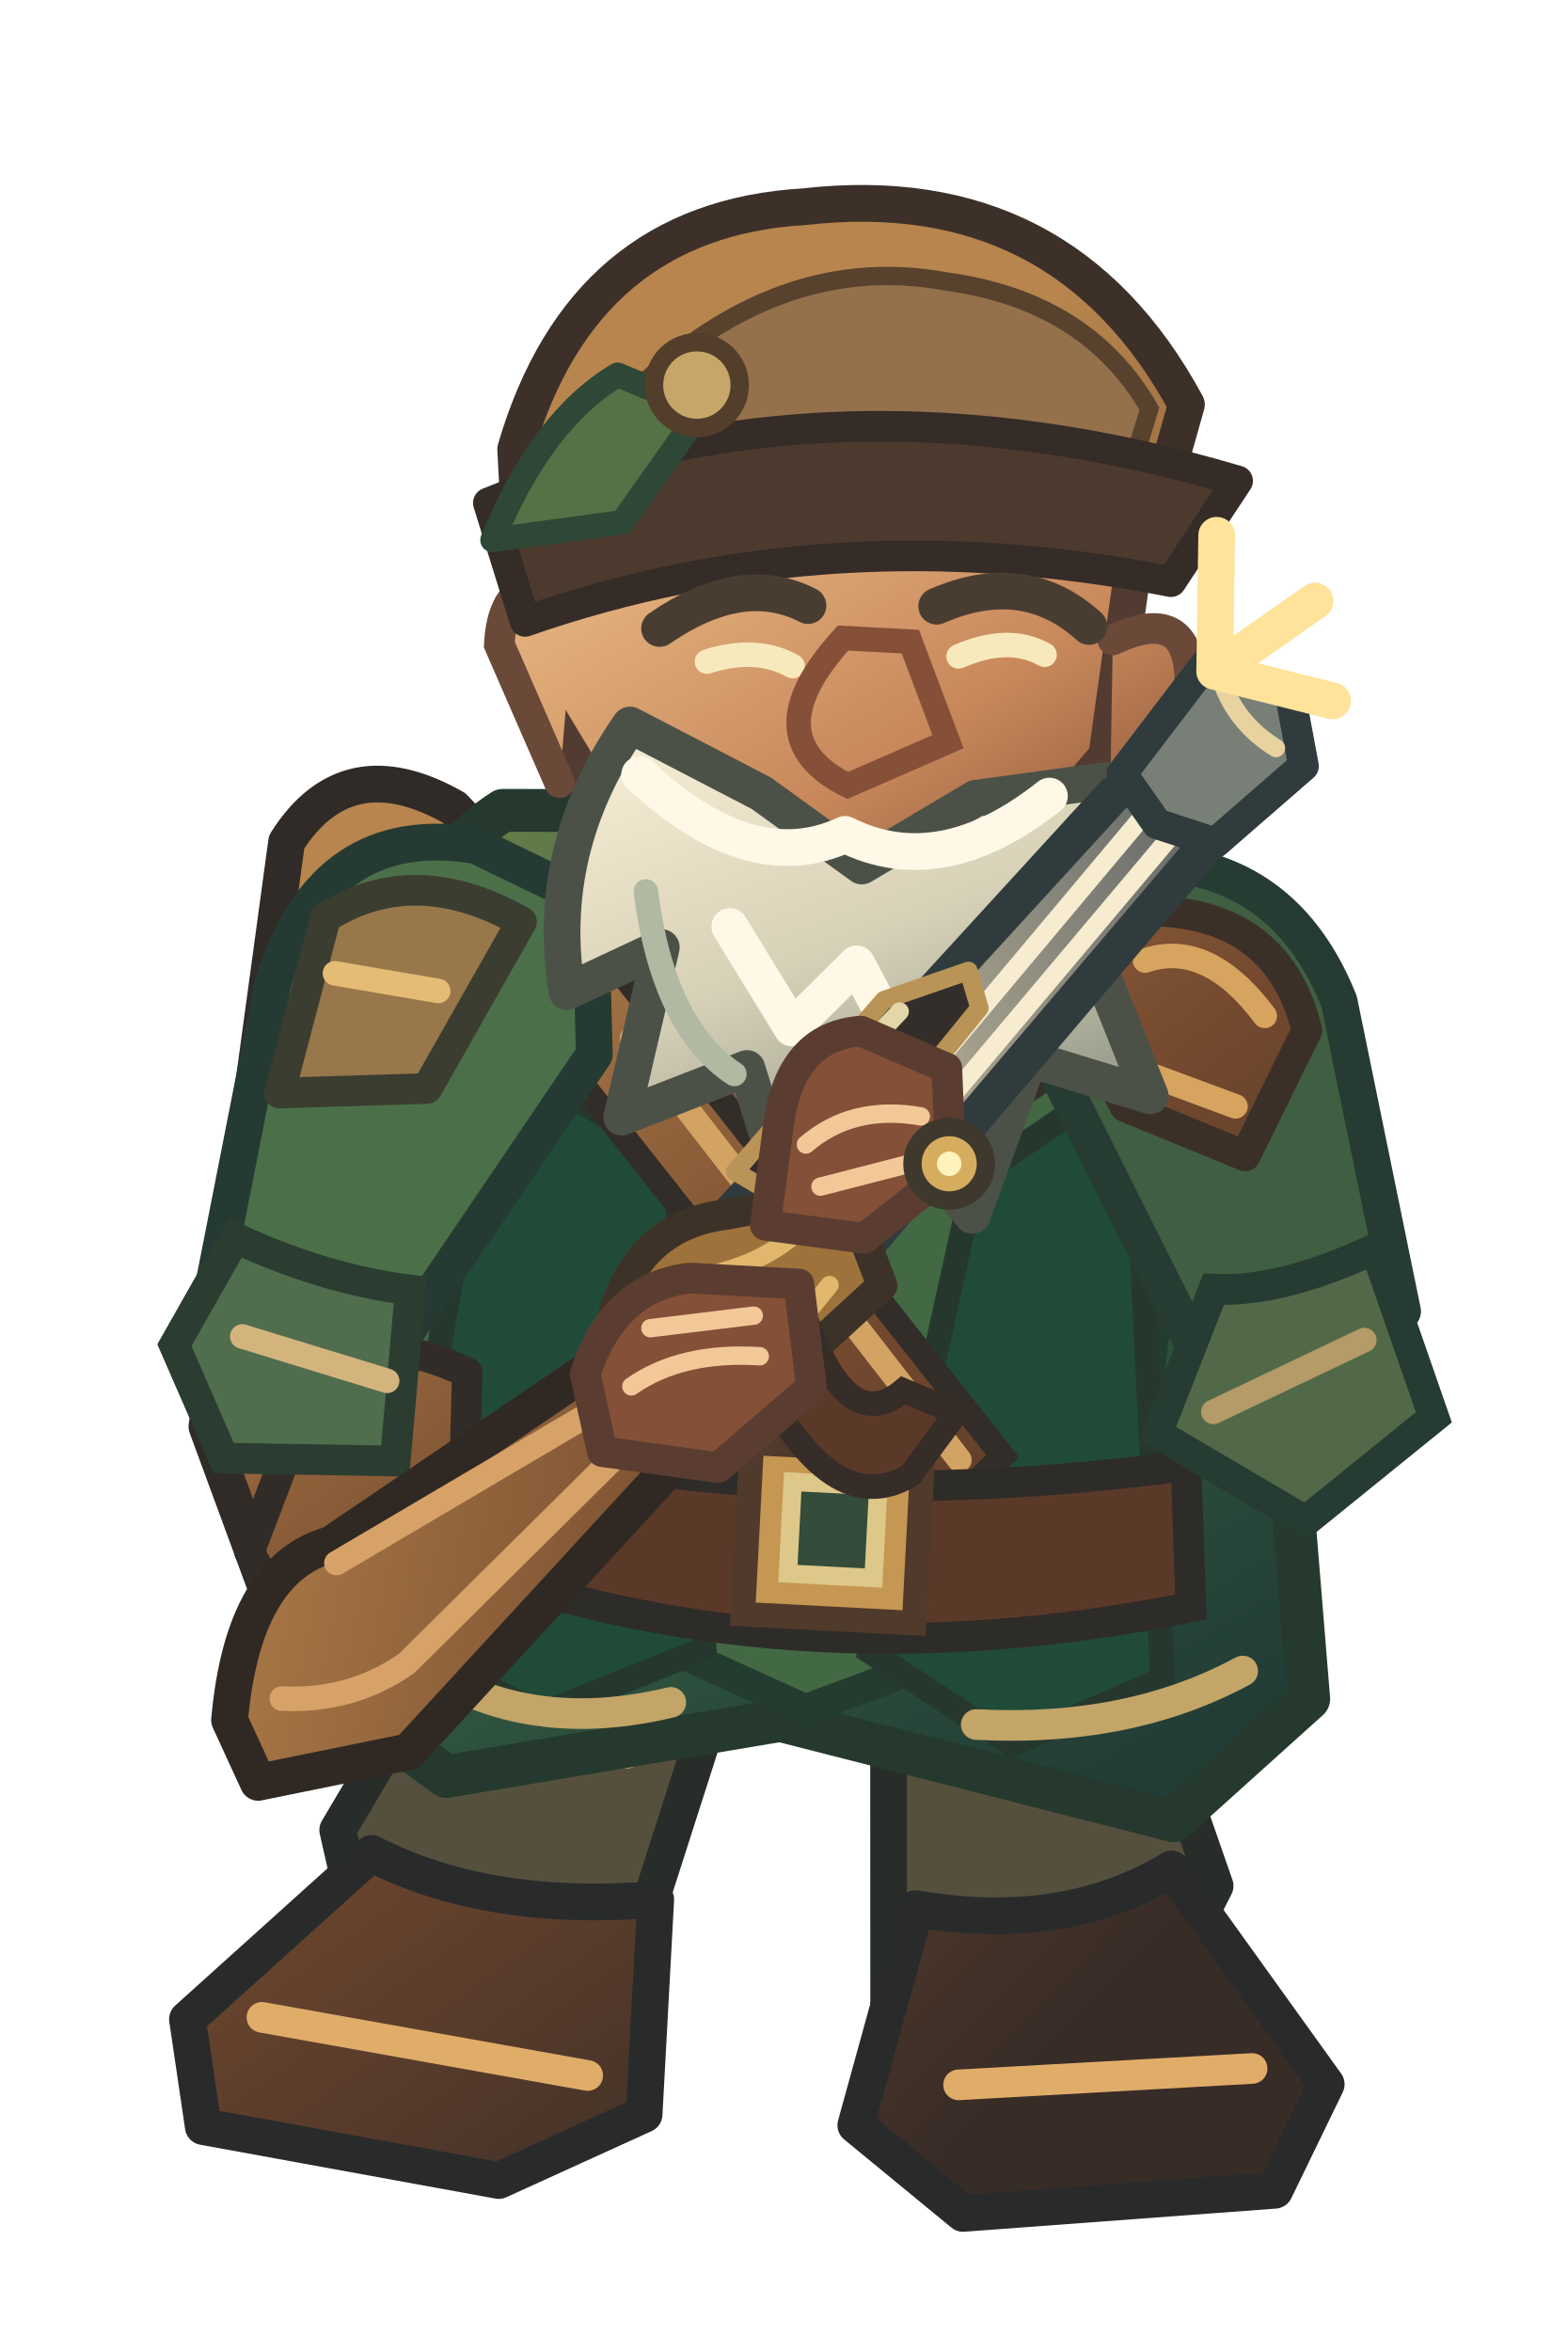
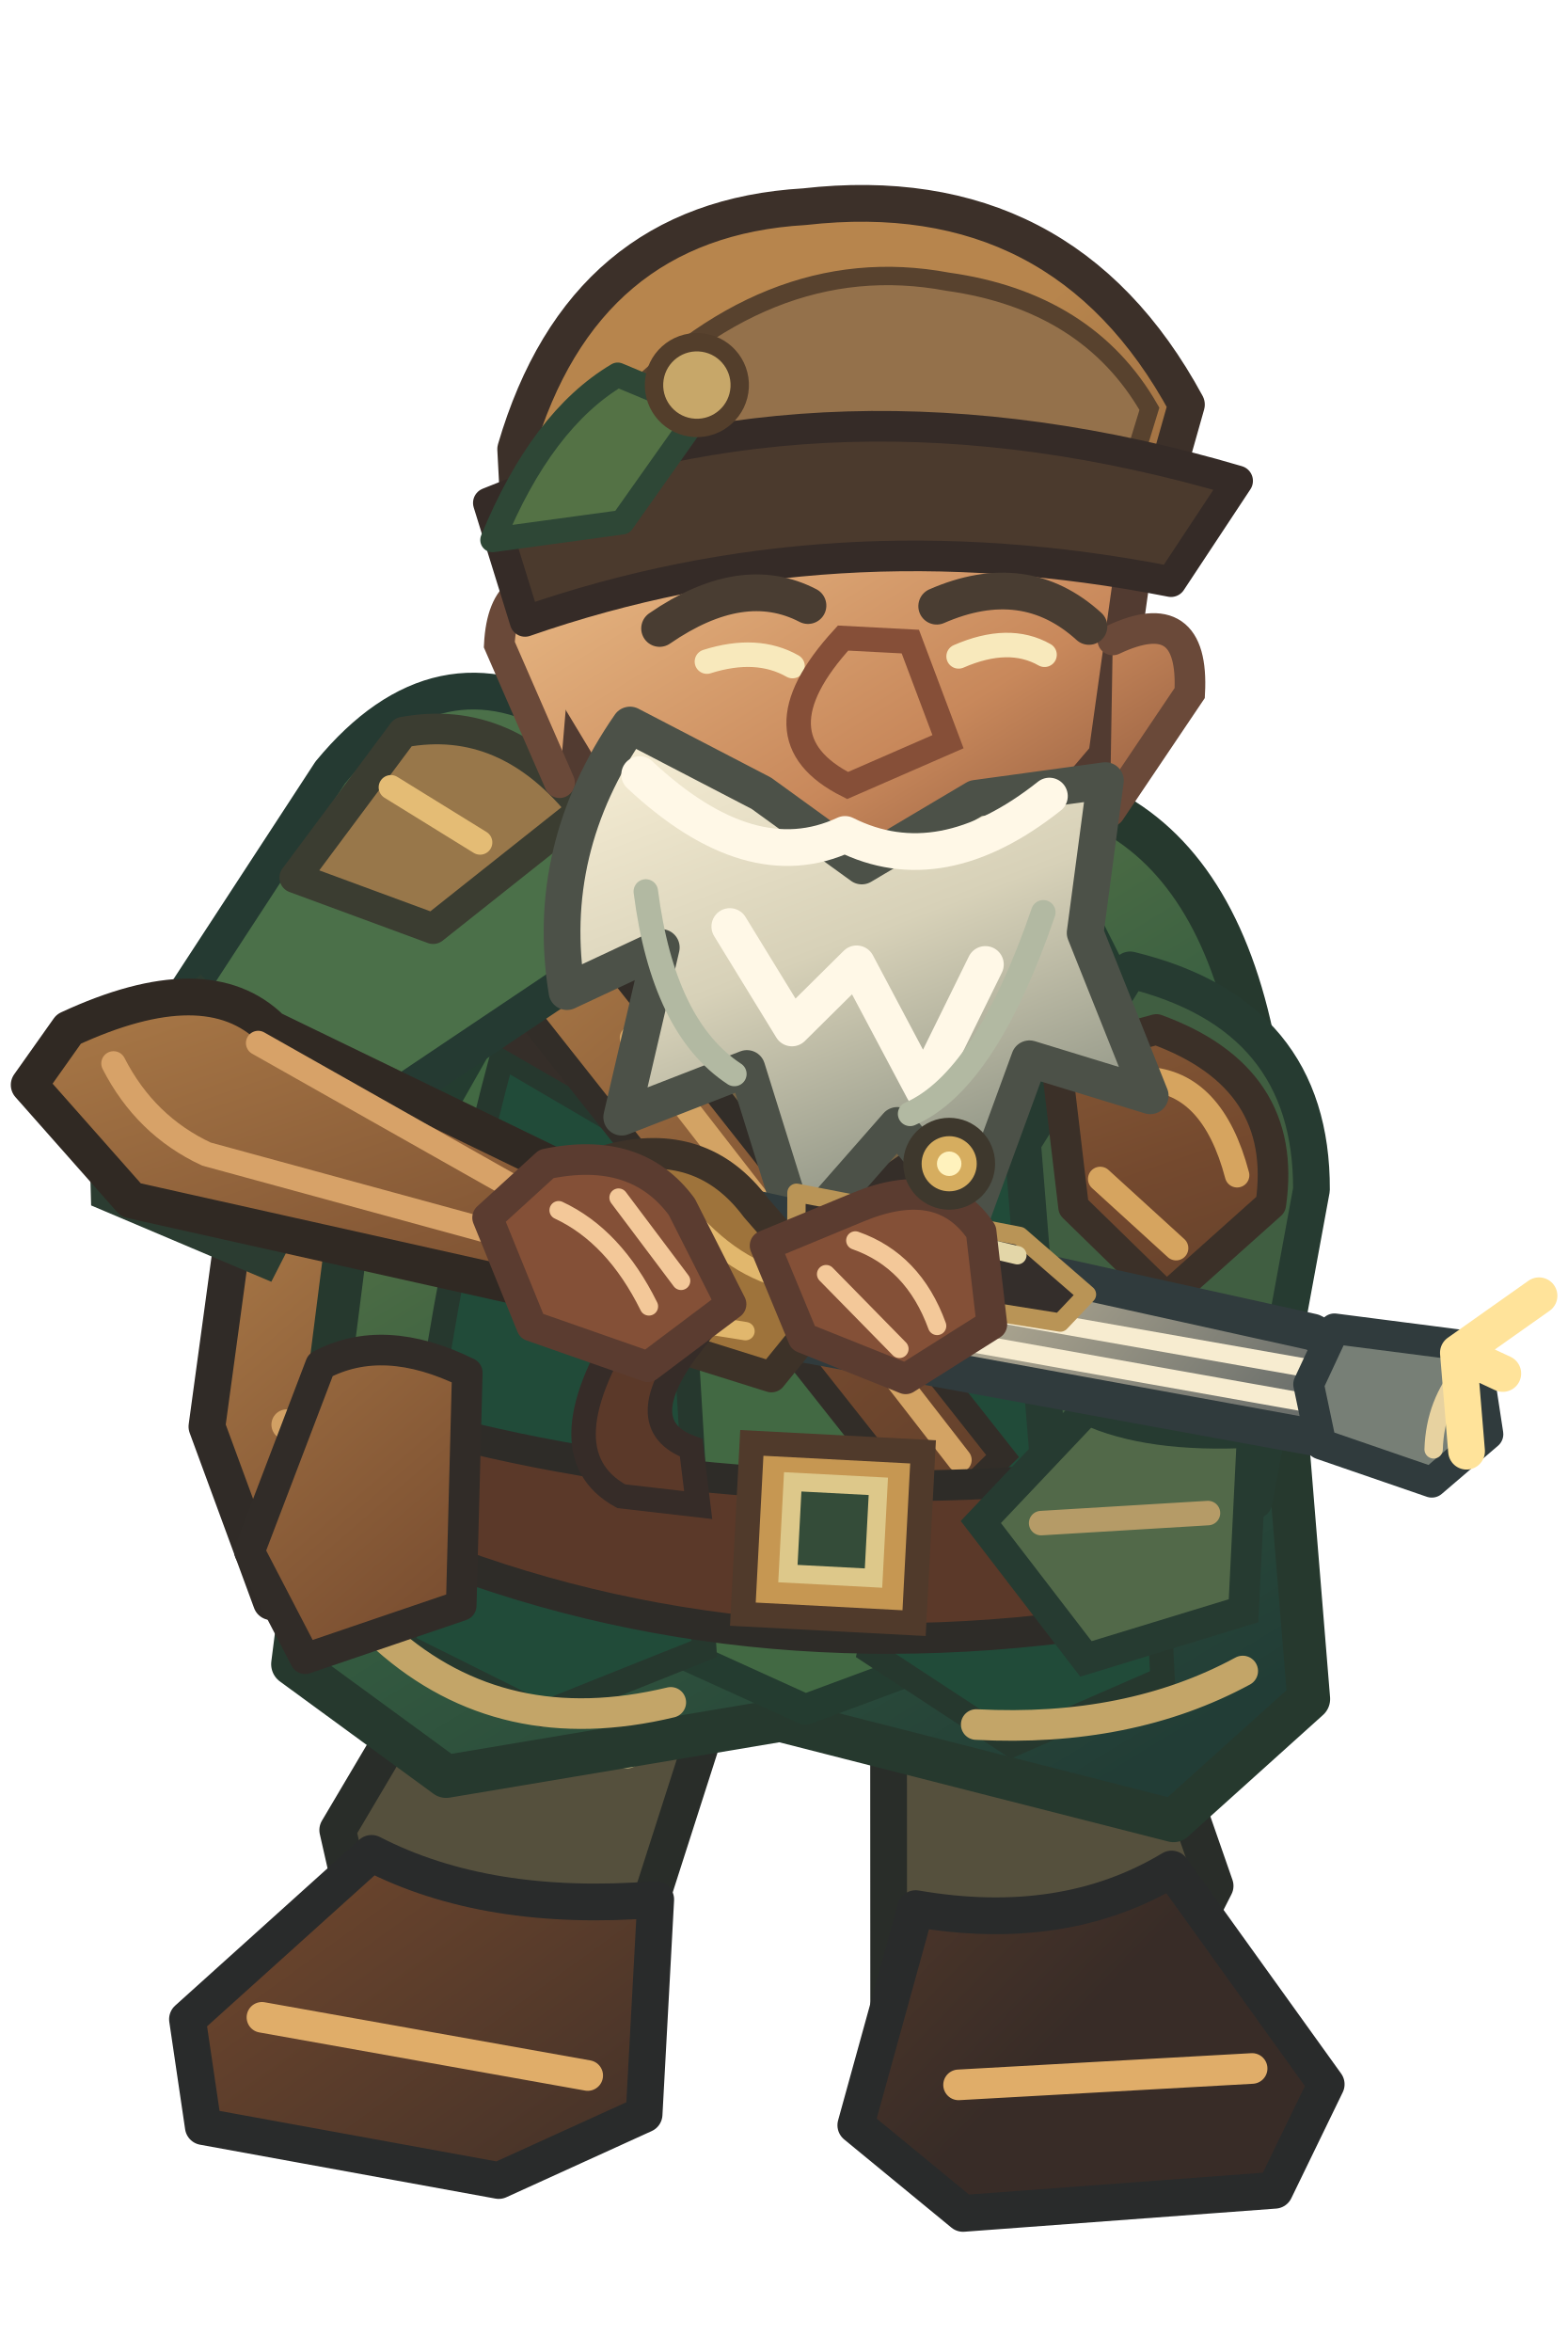
<svg xmlns="http://www.w3.org/2000/svg" width="256" height="384" viewBox="0 0 256 384" fill="none">
  <defs>
    <linearGradient id="roverSkin" x1="90" y1="69" x2="156" y2="164" gradientUnits="userSpaceOnUse">
      <stop stop-color="#efc38d" />
      <stop offset=".62" stop-color="#c8885b" />
      <stop offset="1" stop-color="#845037" />
    </linearGradient>
    <linearGradient id="roverBeard" x1="101" y1="107" x2="143" y2="202" gradientUnits="userSpaceOnUse">
      <stop stop-color="#fff5dc" />
      <stop offset=".55" stop-color="#d7d1b8" />
      <stop offset="1" stop-color="#888e80" />
    </linearGradient>
    <linearGradient id="roverCoat" x1="69" y1="135" x2="177" y2="293" gradientUnits="userSpaceOnUse">
      <stop stop-color="#667f49" />
      <stop offset=".55" stop-color="#345b40" />
      <stop offset="1" stop-color="#223d36" />
    </linearGradient>
    <linearGradient id="roverLeather" x1="38" y1="164" x2="186" y2="318" gradientUnits="userSpaceOnUse">
      <stop stop-color="#b7854d" />
      <stop offset=".5" stop-color="#74492e" />
      <stop offset="1" stop-color="#382c27" />
    </linearGradient>
    <linearGradient id="roverMetal" x1="123" y1="174" x2="245" y2="205" gradientUnits="userSpaceOnUse">
      <stop stop-color="#eee4bd" />
      <stop offset=".4" stop-color="#afa892" />
      <stop offset="1" stop-color="#4a5358" />
    </linearGradient>
  </defs>
  <g id="hero-motion" transform="translate(0 -4)">
    <g id="hero-body" transform="rotate(3 128 350)">
      <path d="M63 139q-18-9-27 7l-8 96 12 28 35-13 9-98z" fill="url(#roverLeather)" stroke="#302b27" stroke-width="6" stroke-linejoin="round" />
      <path d="M42 153q10-8 23-3m-24 54 28 6m-28 31 28 3" stroke="#d1a064" stroke-width="5" stroke-linecap="round" />
      <g id="pose-left-leg" transform="rotate(5 116 261)">
        <path d="M72 276q21-10 44 1l-10 58-38 6-11-29z" fill="#55503d" stroke="#292d29" stroke-width="6" stroke-linejoin="round" />
        <path d="M63 315q20 7 47 1l3 35-22 14-49-2-5-17z" fill="url(#roverLeather)" stroke="#292b2b" stroke-width="6" stroke-linejoin="round" />
        <path d="M49 344l54 2" stroke="#e0ad69" stroke-width="5" stroke-linecap="round" />
        <path d="M75 292l27 1" stroke="#b4aa7a" stroke-width="5" stroke-linecap="round" />
      </g>
      <g id="pose-right-leg" transform="rotate(-5 140 261)">
        <path d="M140 274q19-10 39-3l13 42-16 29-38-10z" fill="#55503d" stroke="#292d29" stroke-width="6" stroke-linejoin="round" />
        <path d="M143 315q24 5 42-5l24 36-9 17-51 2-17-15z" fill="url(#roverLeather)" stroke="#292b2b" stroke-width="6" stroke-linejoin="round" />
        <path d="M149 344l48-1" stroke="#e0ad69" stroke-width="5" stroke-linecap="round" />
        <path d="M149 289l28-5" stroke="#b4aa7a" stroke-width="5" stroke-linecap="round" />
      </g>
      <path d="M71 139q-18 13-20 47l-7 94 26 17 54-12 65 13 21-21-14-104q-7-30-26-39z" fill="url(#roverCoat)" stroke="#26392e" stroke-width="7" stroke-linejoin="round" />
      <path d="M82 151q39-17 82-4l20 35-5 79-51 22-51-20-13-76z" fill="#426943" stroke="#243c30" stroke-width="5" stroke-linejoin="round" />
      <path d="M73 179q-10 47-11 97l23 10 26-12-9-80zm103-3 10 99-24 12-24-14 13-78z" fill="#214b39" stroke="#26382e" stroke-width="4" />
      <path d="M59 275q20 16 47 8m50 1q25 0 43-11" stroke="#c3a568" stroke-width="5" stroke-linecap="round" />
      <path d="M83 154q16 12 43 15l35-18 12 18-45 34-55-28z" fill="#766243" stroke="#352e29" stroke-width="5" stroke-linejoin="round" />
      <path d="M86 158 158 240l-11 12-73-83z" fill="url(#roverLeather)" stroke="#322d28" stroke-width="4" />
      <path d="M94 175 151 241m-30-65 37-20" stroke="#d3a364" stroke-width="4" stroke-linecap="round" />
      <path d="M68 241q56 11 120-1l2 23q-66 17-124-2z" fill="#5b3929" stroke="#2e2c28" stroke-width="5" />
      <path d="M117 240h28v28h-28z" fill="#c69752" stroke="#503a2b" stroke-width="4" />
      <path d="M124 246h14v15h-14z" fill="#344c39" stroke="#ddc88a" stroke-width="3" />
      <path d="M46 231q10-6 24 0l1 38-25 10-10-17z" fill="url(#roverLeather)" stroke="#312c28" stroke-width="5" stroke-linejoin="round" />
-       <path d="M67 145q-25-3-32 24l-7 49 31 8 29-48-2-25z" fill="#4b7049" stroke="#253a32" stroke-width="6" stroke-linejoin="round" />
-       <path d="M43 158q14-10 32-1l-14 28-24 2z" fill="#98774a" stroke="#3b3d31" stroke-width="5" stroke-linejoin="round" />
-       <path d="M45 167 62 169" stroke="#e4bc75" stroke-width="4" stroke-linecap="round" />
-       <path d="M31 211q15 6 29 7l-1 28-28 1-9-18z" fill="#506d4e" stroke="#2b3c31" stroke-width="5" />
-       <path d="M33 227 57 233" stroke="#d4b47d" stroke-width="4" stroke-linecap="round" />
-       <path d="M167 143q30-6 42 20l13 50-30 14-29-51z" fill="#405e41" stroke="#263b31" stroke-width="6" stroke-linejoin="round" />
-       <path d="M175 150q23-2 29 18l-9 21-20-7-13-21z" fill="url(#roverLeather)" stroke="#3b3028" stroke-width="5" stroke-linejoin="round" />
-       <path d="M177 158q10-4 20 8m-20 10 16 5" stroke="#d6a45f" stroke-width="4" stroke-linecap="round" />
-       <path d="M191 211q11 0 26-8l11 27-20 18-25-13z" fill="#526949" stroke="#263b31" stroke-width="5" />
-       <path d="M192 231 216 218" stroke="#b59b67" stroke-width="4" stroke-linecap="round" />
+       <g id="pose-rifle-left-arm" transform="rotate(22 128 171)">
+         <path d="M67 145q-25-3-32 24l-7 49 31 8 29-48-2-25z" fill="#4b7049" stroke="#253a32" stroke-width="6" stroke-linejoin="round" />
+         <path d="M43 158q14-10 32-1l-14 28-24 2z" fill="#98774a" stroke="#3b3d31" stroke-width="5" stroke-linejoin="round" />
+         <path d="M45 167 62 169" stroke="#e4bc75" stroke-width="4" stroke-linecap="round" />
+         <path d="M31 211q15 6 29 7l-1 28-28 1-9-18z" fill="#506d4e" stroke="#2b3c31" stroke-width="5" />
+         <path d="M33 227 57 233" stroke="#d4b47d" stroke-width="4" stroke-linecap="round" />
+       </g>
+       <g id="pose-rifle-right-arm" transform="rotate(22 128 171)">
+         <path d="M167 143q30-6 42 20l13 50-30 14-29-51z" fill="#405e41" stroke="#263b31" stroke-width="6" stroke-linejoin="round" />
+         <path d="M175 150q23-2 29 18l-9 21-20-7-13-21z" fill="url(#roverLeather)" stroke="#3b3028" stroke-width="5" stroke-linejoin="round" />
+         <path d="M177 158q10-4 20 8m-20 10 16 5" stroke="#d6a45f" stroke-width="4" stroke-linecap="round" />
+         <path d="M191 211q11 0 26-8l11 27-20 18-25-13z" fill="#526949" stroke="#263b31" stroke-width="5" />
+         <path d="M192 231 216 218" stroke="#b59b67" stroke-width="4" stroke-linecap="round" />
+       </g>
      <path d="M80 88q5-33 42-38 36-3 51 29l-4 46-26 34-46-7-23-34z" fill="url(#roverSkin)" stroke="#523b31" stroke-width="6" stroke-linejoin="round" />
      <path d="M81 103q-12-4-12 9l11 22m89-28q13-7 13 8l-12 20" fill="url(#roverSkin)" stroke="#6a4939" stroke-width="5" stroke-linecap="round" />
      <path d="M70 80q9-38 45-42 42-7 64 29l-5 22q-51-5-102 10z" fill="url(#roverLeather)" stroke="#3c3029" stroke-width="6" stroke-linejoin="round" />
      <path d="M85 74q24-29 54-25 23 2 34 19l-3 12q-46-4-88 12z" fill="#94714b" stroke="#58422e" stroke-width="3" />
      <path d="M66 89q55-26 122-10l-10 17q-56-8-105 12z" fill="#4b3a2d" stroke="#352b27" stroke-width="5" stroke-linejoin="round" />
      <path d="M86 67q-12 8-19 28l21-4 12-19z" fill="#547245" stroke="#2e4736" stroke-width="4" stroke-linejoin="round" />
      <circle cx="99" cy="68" r="7" fill="#c7a769" stroke="#533e2b" stroke-width="3" />
      <path d="M95 108q13-10 24-5m21-1q14-7 25 2" stroke="#493d32" stroke-width="6" stroke-linecap="round" />
      <path d="M103 113q8-3 14 0m27-3q8-4 14-1" stroke="#f8e9bc" stroke-width="4" stroke-linecap="round" />
      <path d="M125 108q-14 17 2 24l16-8-7-16z" fill="url(#roverSkin)" stroke="#864f38" stroke-width="4" />
      <path d="M91 124q-13 21-8 44l15-8-5 28 20-9 10 27 15-19 13 14 8-26 20 5-12-26 2-25-21 4-18 12-17-11z" fill="url(#roverBeard)" stroke="#4c5148" stroke-width="6" stroke-linejoin="round" />
      <path d="M93 132q19 16 34 8 16 7 33-8m-51 24 11 16 10-11 12 20 9-21" stroke="#fff8e7" stroke-width="6" stroke-linecap="round" stroke-linejoin="round" />
      <path d="M95 151q4 22 16 29m49-29q-8 28-20 34" stroke="#b2b9a2" stroke-width="4" stroke-linecap="round" />
-       <g id="pose-rifle-hold" transform="rotate(-38 118 228)">
-         <g id="hero-weapon" transform="rotate(0 118 228)">
+       <g id="pose-rifle-hold" transform="rotate(22 128 171)">
+         <g id="hero-weapon">
          <path d="M14 225q16-19 30-14l67 1 15 14-91 20-23-10z" fill="url(#roverLeather)" stroke="#302923" stroke-width="6" stroke-linejoin="round" />
          <path d="M23 227q9 7 20 7l70-12m-70-8 64 5" stroke="#d7a268" stroke-width="4" stroke-linecap="round" />
          <path d="M111 208 219 184l19 1-2 12-111 29-14-7z" fill="url(#roverMetal)" stroke="#303b3d" stroke-width="6" stroke-linejoin="round" />
          <path d="M130 214 227 188m-91 30 94-25" stroke="#f7ecd0" stroke-width="3" stroke-linecap="round" />
          <path d="M222 182 244 175l8 12-5 11-19 2-6-8z" fill="#777f76" stroke="#303b3d" stroke-width="5" stroke-linejoin="round" />
          <path d="M244 179q-2 7 1 14" stroke="#e7d2a0" stroke-width="3" stroke-linecap="round" />
          <path d="M103 207q12-10 25-3l18 8-4 16-30 4-13-13z" fill="#9e733b" stroke="#3d3228" stroke-width="5" stroke-linejoin="round" />
          <path d="M113 207q12 7 22 6m-14 14 14-4" stroke="#e1b76d" stroke-width="3" stroke-linecap="round" />
          <path d="M117 228q-4 27 11 28l12-4-5-8q-11 1-7-16z" fill="#5b3929" stroke="#362c28" stroke-width="4" />
          <path d="M133 199 169 190l14 4-2 6-42 12z" fill="#342e2b" stroke="#b99456" stroke-width="3" stroke-linejoin="round" />
          <path d="M141 199 170 193" stroke="#e3d6a8" stroke-width="3" stroke-linecap="round" />
-           <path d="M244 177l13 -18M244 177l20 0M244 177l13 15" fill="none" stroke="#ffe39a" stroke-width="6" stroke-linecap="round" stroke-linejoin="round" />
+           <path d="M242 177l8 -14M242 177l8 0M242 177l8 14" fill="none" stroke="#ffe39a" stroke-width="6" stroke-linecap="round" stroke-linejoin="round" />
        </g>
        <path d="M94 212q12-9 23-3l14 11-8 15-20 2-14-13z" fill="url(#roverSkin)" stroke="#5b3c30" stroke-width="5" stroke-linejoin="round" />
        <path d="M99 218q10 0 20 8m-12-14 15 8" stroke="#f3c899" stroke-width="3" stroke-linecap="round" />
        <path d="M143 197q10-11 20-5l8 13-9 14-18 1-12-11z" fill="url(#roverSkin)" stroke="#5b3c30" stroke-width="5" stroke-linejoin="round" />
        <path d="M145 202q10-1 18 7m-20 0 16 6" stroke="#f3c899" stroke-width="3" stroke-linecap="round" />
      </g>
    </g>
    <g id="hero-accessory">
      <circle cx="155" cy="194" r="6" fill="#d6ad5f" stroke="#3e382d" stroke-width="3" />
      <circle cx="155" cy="194" r="2" fill="#fff2bd">
        </circle>
    </g>
  </g>
</svg>
